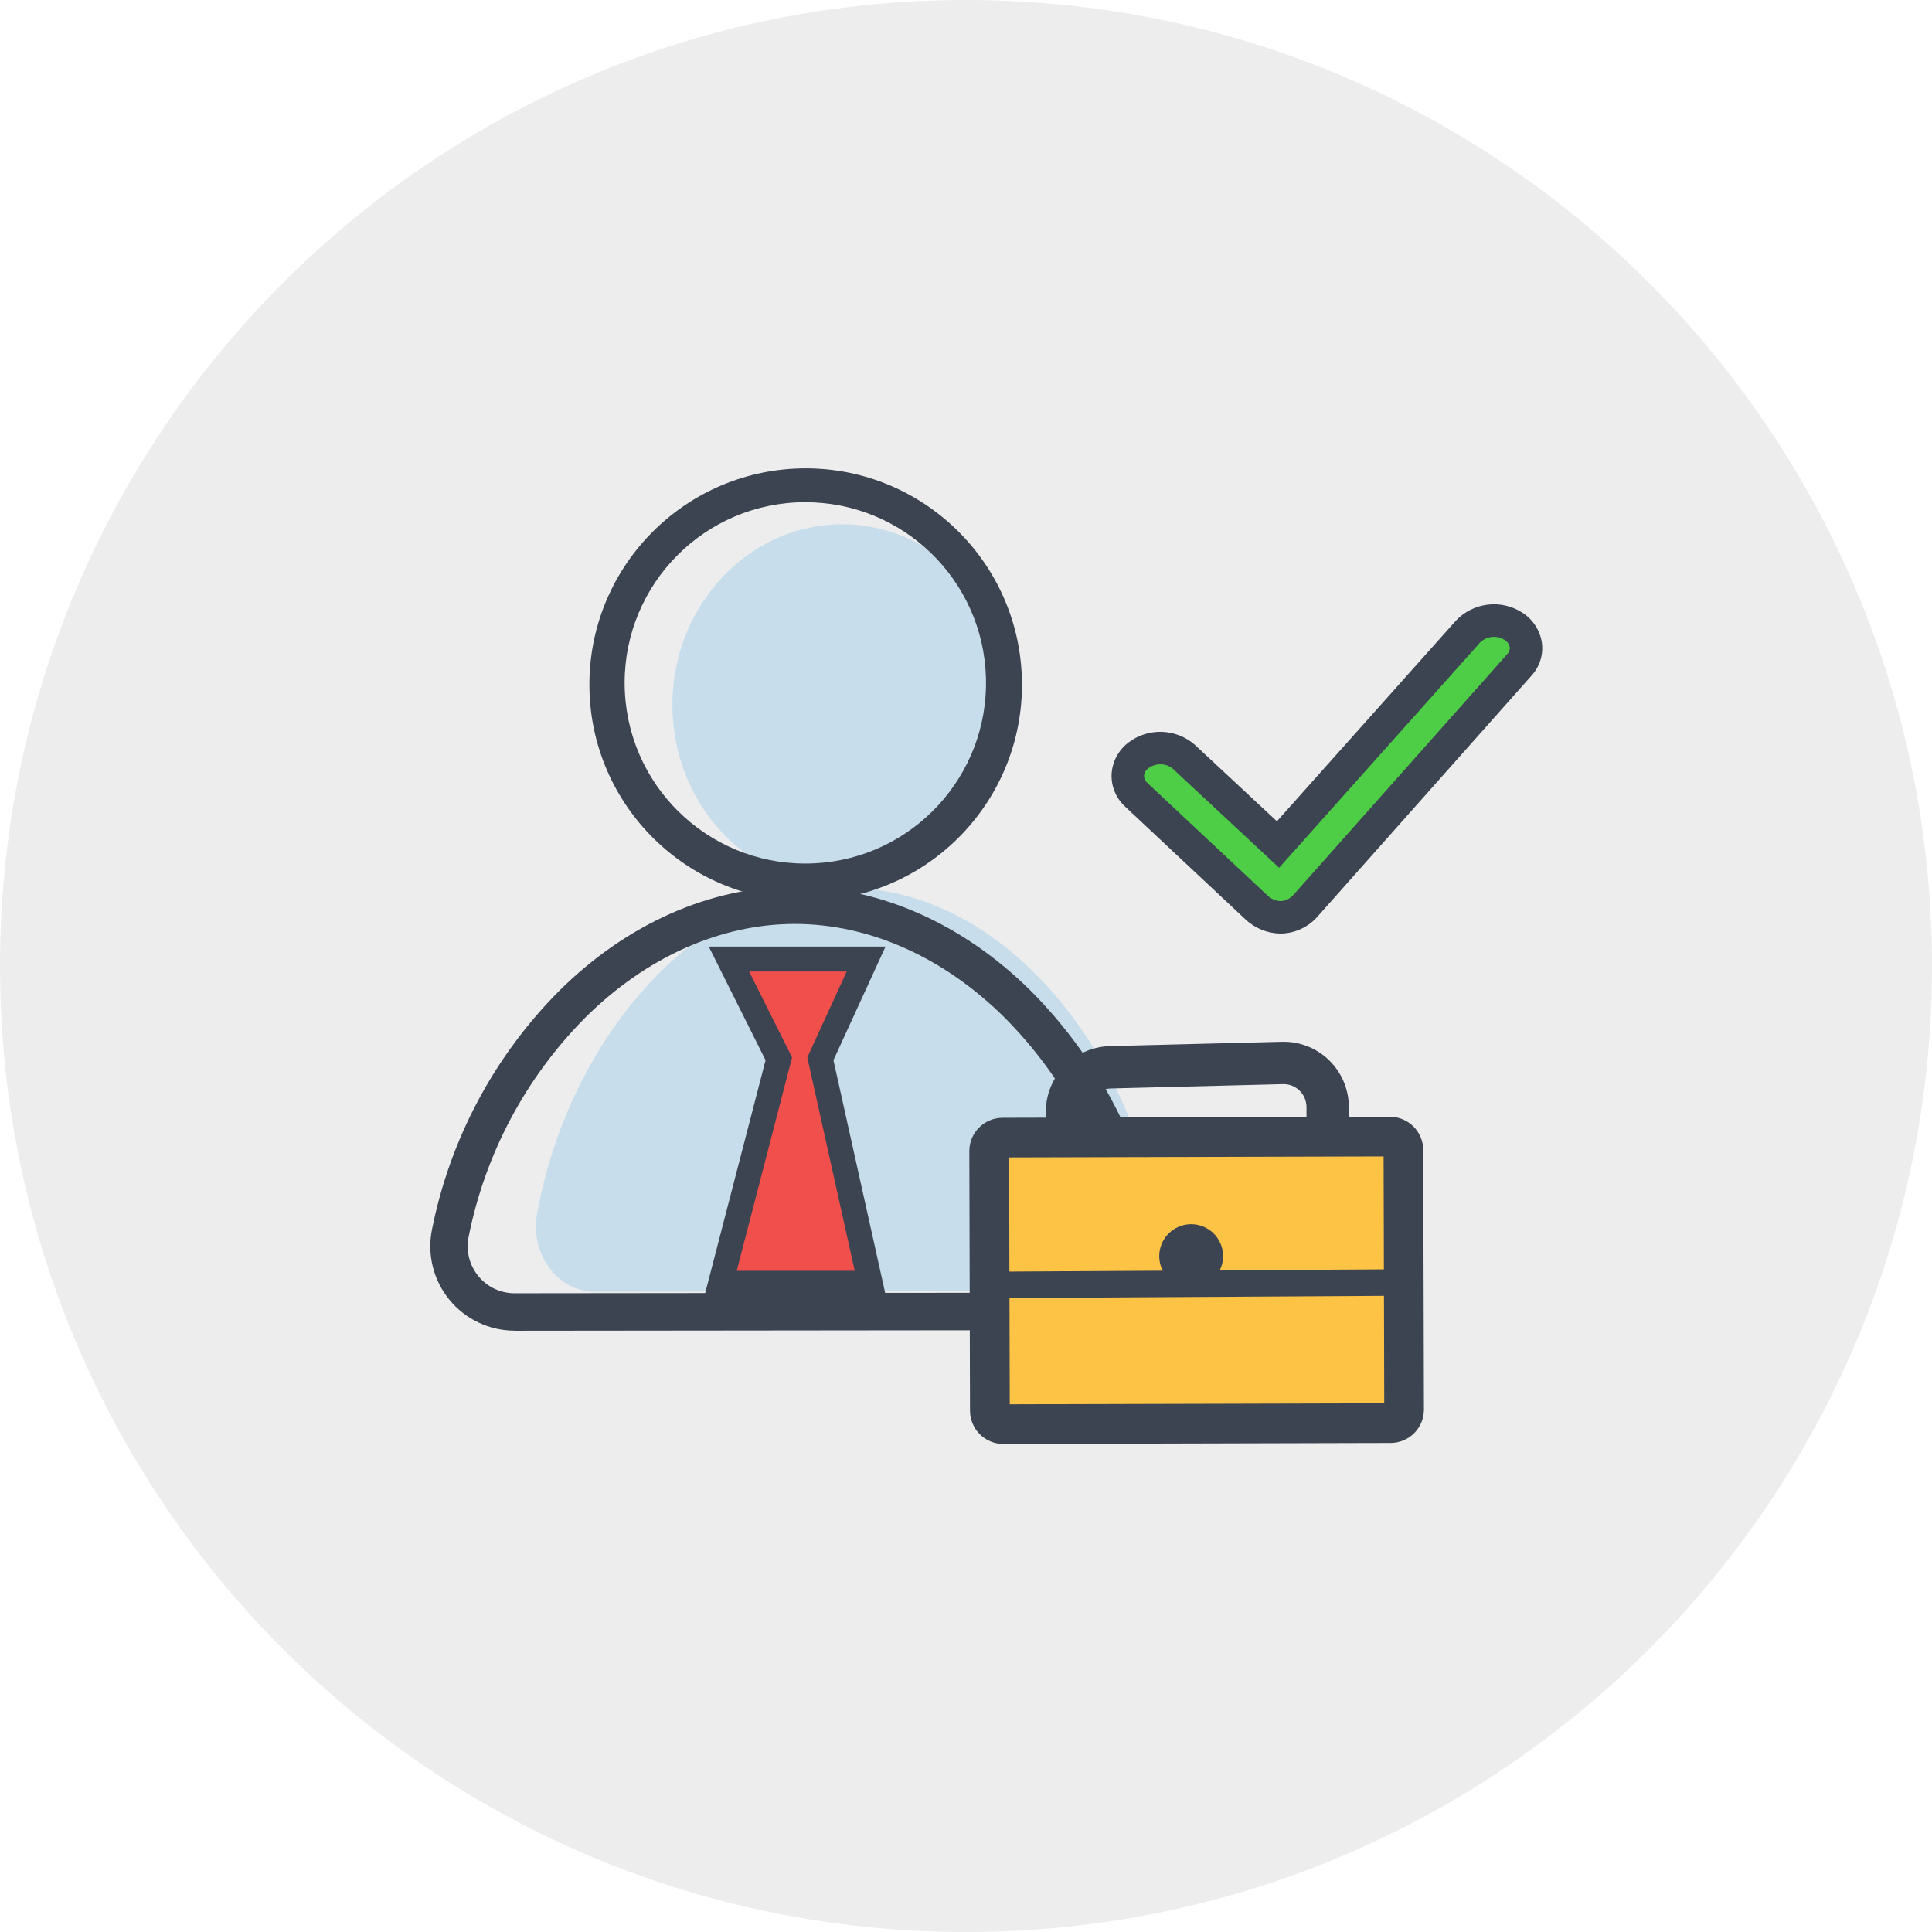
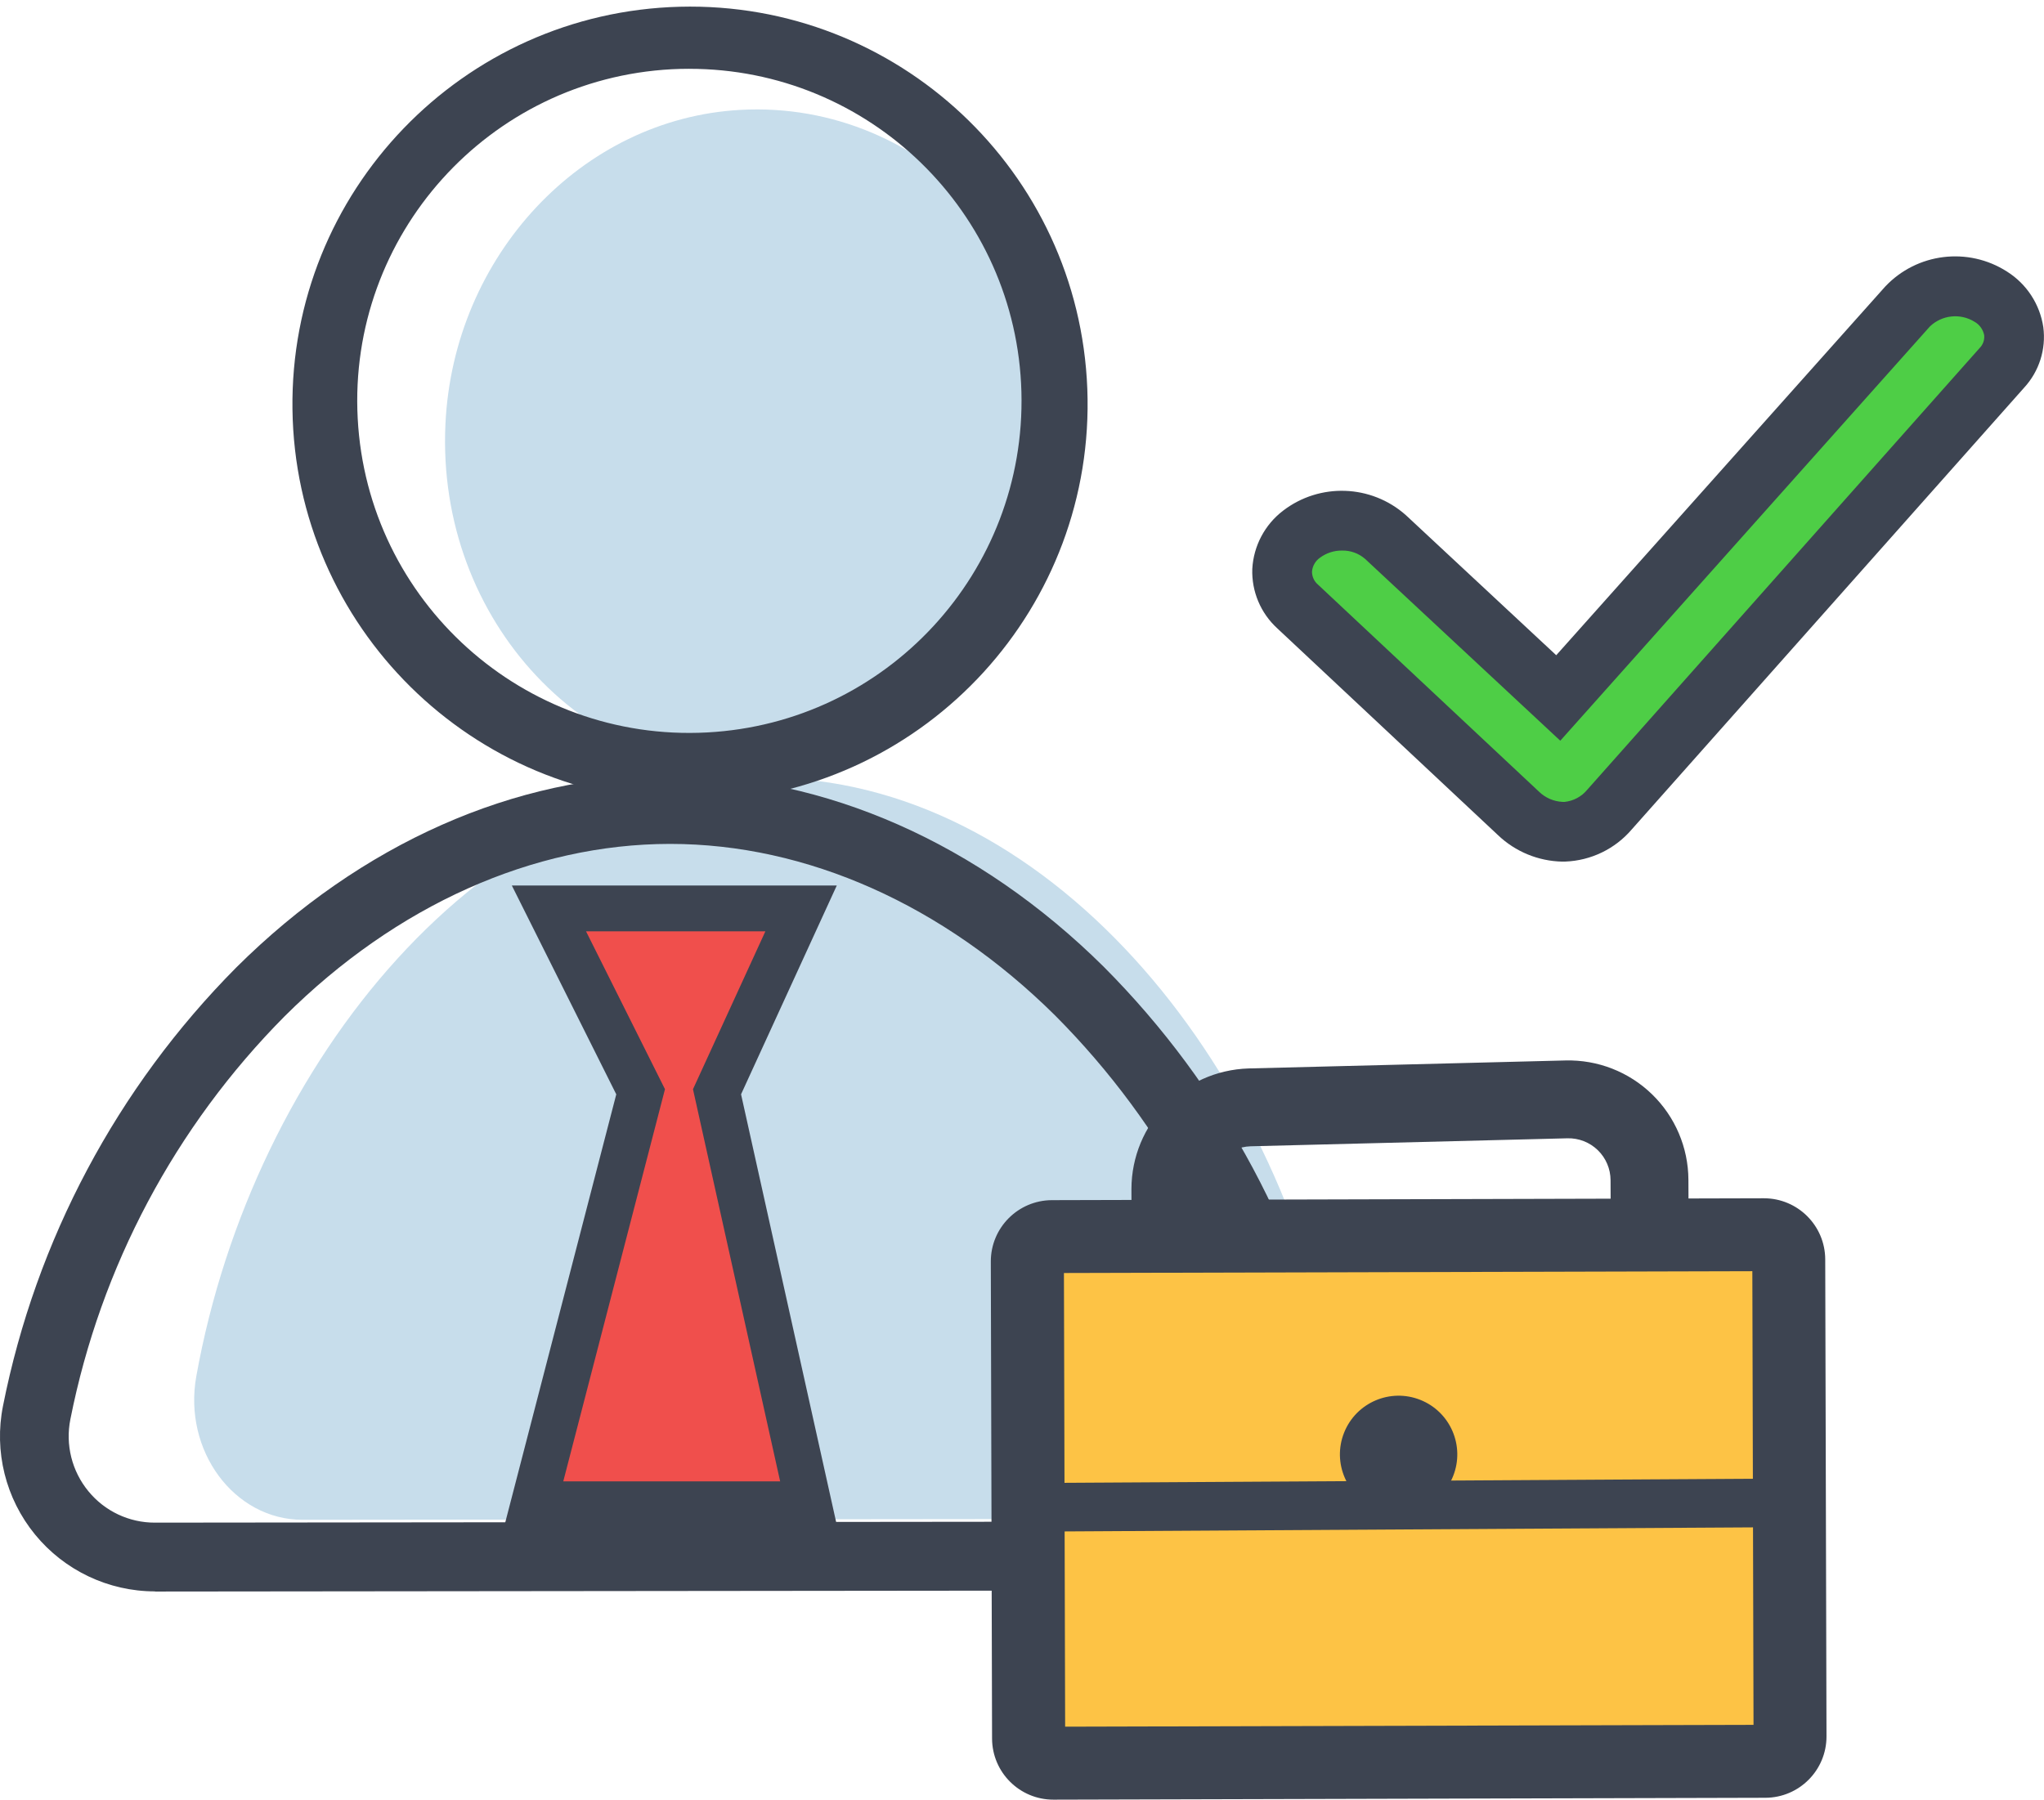
- <svg xmlns="http://www.w3.org/2000/svg" width="168" height="168" viewBox="0 0 168 168">
-   <g id="Group_23645" data-name="Group 23645" transform="translate(-497 -2668)">
-     <circle id="Ellipse_976" data-name="Ellipse 976" cx="84" cy="84" r="84" transform="translate(497 2668)" fill="#ededed" />
-     <g id="Group_17813" data-name="Group 17813" transform="translate(-1666.238 1087.807)">
-       <g id="Group_17811" data-name="Group 17811" transform="translate(2200.656 1620.608)">
-         <g id="Group_17807" data-name="Group 17807" transform="translate(0)">
-           <g id="Group_17805" data-name="Group 17805">
-             <g id="Group_17802" data-name="Group 17802" transform="translate(9.185 5.175)">
-               <g id="Group_17801" data-name="Group 17801">
-                 <g id="Group_17800" data-name="Group 17800">
-                   <path id="Path_46354" data-name="Path 46354" d="M2298.128,1672.131c-8.752.477-15.946-7.167-15.512-16.482.372-7.977,6.456-14.465,13.952-14.876,8.757-.48,15.958,7.17,15.519,16.489C2311.711,1665.238,2305.624,1671.722,2298.128,1672.131Z" transform="translate(-2270.73 -1640.75)" fill="#c7ddeb" />
-                   <path id="Path_46355" data-name="Path 46355" d="M2241.537,1798.938c-3.243,0-5.661-3.276-5.03-6.789,2.685-14.937,13.709-28.309,26.919-28.323s24.259,13.335,26.976,28.266c.639,3.512-1.773,6.8-5.016,6.8Z" transform="translate(-2236.406 -1732.205)" fill="#c7ddeb" />
+ <svg xmlns="http://www.w3.org/2000/svg" width="96.692" height="85.148" viewBox="0 0 96.692 85.148">
+   <g id="Grupo_23645" data-name="Grupo 23645" transform="translate(-534.418 -2708.414)">
+     <g id="Grupo_17813" data-name="Grupo 17813" transform="translate(-1666.238 1087.807)">
+       <g id="Grupo_17811" data-name="Grupo 17811" transform="translate(2200.656 1620.608)">
+         <g id="Grupo_17807" data-name="Grupo 17807" transform="translate(0)">
+           <g id="Grupo_17805" data-name="Grupo 17805">
+             <g id="Grupo_17802" data-name="Grupo 17802" transform="translate(9.185 5.175)">
+               <g id="Grupo_17801" data-name="Grupo 17801">
+                 <g id="Grupo_17800" data-name="Grupo 17800">
+                   <path id="Trazado_46354" data-name="Trazado 46354" d="M2298.128,1672.131c-8.752.477-15.946-7.167-15.512-16.482.372-7.977,6.456-14.465,13.952-14.876,8.757-.48,15.958,7.17,15.519,16.489C2311.711,1665.238,2305.624,1671.722,2298.128,1672.131Z" transform="translate(-2270.73 -1640.75)" fill="#c7ddeb" />
+                   <path id="Trazado_46355" data-name="Trazado 46355" d="M2241.537,1798.938c-3.243,0-5.661-3.276-5.03-6.789,2.685-14.937,13.709-28.309,26.919-28.323s24.259,13.335,26.976,28.266c.639,3.512-1.773,6.8-5.016,6.8Z" transform="translate(-2236.406 -1732.205)" fill="#c7ddeb" />
                </g>
              </g>
            </g>
-             <g id="Group_17804" data-name="Group 17804">
-               <g id="Group_17803" data-name="Group 17803">
-                 <path id="Path_46356" data-name="Path 46356" d="M2272.781,1658.535a18.808,18.808,0,1,1,.972-.025h0Q2273.266,1658.535,2272.781,1658.535Zm-.048-34.674q-.405,0-.812.021a15.712,15.712,0,0,0,1.665,31.38h0a15.711,15.711,0,0,0-.853-31.4Z" transform="translate(-2240.142 -1620.607)" fill="#3d4451" />
-                 <path id="Path_46357" data-name="Path 46357" d="M2207.983,1801.974a7.336,7.336,0,0,1-7.184-8.781,40.693,40.693,0,0,1,11.031-20.736c5.892-5.862,13.175-9.094,20.508-9.1h.026c7.323,0,14.6,3.216,20.5,9.059a40.7,40.7,0,0,1,11.074,20.714,7.336,7.336,0,0,1-7.173,8.8l-48.773.051Zm0-3.253,0,1.627,0-1.627,48.773-.051a4.05,4.05,0,0,0,3.141-1.49,4.1,4.1,0,0,0,.846-3.413,37.407,37.407,0,0,0-10.175-19.043c-5.282-5.234-11.749-8.117-18.208-8.117h-.022c-6.469.007-12.938,2.9-18.217,8.155a37.406,37.406,0,0,0-10.135,19.064,4.094,4.094,0,0,0,.853,3.411,4.049,4.049,0,0,0,3.14,1.484Z" transform="translate(-2200.656 -1726.679)" fill="#3d4451" />
+             <g id="Grupo_17804" data-name="Grupo 17804">
+               <g id="Grupo_17803" data-name="Grupo 17803">
+                 <path id="Trazado_46356" data-name="Trazado 46356" d="M2272.781,1658.535a18.808,18.808,0,1,1,.972-.025h0Q2273.266,1658.535,2272.781,1658.535Zm-.048-34.674q-.405,0-.812.021a15.712,15.712,0,0,0,1.665,31.38h0a15.711,15.711,0,0,0-.853-31.4Z" transform="translate(-2240.142 -1620.607)" fill="#3d4451" />
+                 <path id="Trazado_46357" data-name="Trazado 46357" d="M2207.983,1801.974a7.336,7.336,0,0,1-7.184-8.781,40.693,40.693,0,0,1,11.031-20.736c5.892-5.862,13.175-9.094,20.508-9.1h.026c7.323,0,14.6,3.216,20.5,9.059a40.7,40.7,0,0,1,11.074,20.714,7.336,7.336,0,0,1-7.173,8.8l-48.773.051Zm0-3.253,0,1.627,0-1.627,48.773-.051a4.05,4.05,0,0,0,3.141-1.49,4.1,4.1,0,0,0,.846-3.413,37.407,37.407,0,0,0-10.175-19.043c-5.282-5.234-11.749-8.117-18.208-8.117h-.022c-6.469.007-12.938,2.9-18.217,8.155a37.406,37.406,0,0,0-10.135,19.064,4.094,4.094,0,0,0,.853,3.411,4.049,4.049,0,0,0,3.14,1.484Z" transform="translate(-2200.656 -1726.679)" fill="#3d4451" />
              </g>
            </g>
          </g>
-           <g id="Group_17806" data-name="Group 17806" transform="translate(23.843 41.897)">
-             <path id="Path_46358" data-name="Path 46358" d="M2311.925,1816.093l-4.337-19.517,3.976-8.674h-11.927l4.337,8.674-5.06,19.517Z" transform="translate(-2297.512 -1786.817)" fill="#f04f4c" />
-             <path id="Path_46359" data-name="Path 46359" d="M2309.224,1814.041h-15.765l5.31-20.48-4.94-9.88H2309.2l-4.528,9.879Zm-12.962-2.169h10.259l-4.123-18.553,3.424-7.469h-8.483l3.734,7.468Z" transform="translate(-2293.459 -1783.681)" fill="#3d4451" />
+           <g id="Grupo_17806" data-name="Grupo 17806" transform="translate(23.843 41.897)">
+             <path id="Trazado_46358" data-name="Trazado 46358" d="M2311.925,1816.093l-4.337-19.517,3.976-8.674h-11.927l4.337,8.674-5.06,19.517Z" transform="translate(-2297.512 -1786.817)" fill="#f04f4c" />
+             <path id="Trazado_46359" data-name="Trazado 46359" d="M2309.224,1814.041h-15.765l5.31-20.48-4.94-9.88H2309.2l-4.528,9.879Zm-12.962-2.169h10.259l-4.123-18.553,3.424-7.469h-8.483l3.734,7.468Z" transform="translate(-2293.459 -1783.681)" fill="#3d4451" />
          </g>
        </g>
-         <g id="Group_17810" data-name="Group 17810" transform="translate(46.875 50.172)">
-           <g id="Group_17808" data-name="Group 17808" transform="translate(0 6.519)">
-             <rect id="Rectangle_4521" data-name="Rectangle 4521" width="36.016" height="24.917" rx="4.554" transform="translate(1.723 1.818) rotate(-0.152)" fill="#fdc345" />
-             <path id="Path_46360" data-name="Path 46360" d="M2386.058,1869.719a2.9,2.9,0,0,1-2.9-2.888l-.059-22.577a2.9,2.9,0,0,1,2.888-2.9l33.676-.089h.008a2.9,2.9,0,0,1,2.9,2.888l.06,22.577a2.9,2.9,0,0,1-2.888,2.9h0l-33.676.089Zm.5-24.918.057,21.465,32.564-.086-.056-21.465Zm33.177,21.377h0Z" transform="translate(-2383.103 -1841.261)" fill="#3d4451" />
+         <g id="Grupo_17810" data-name="Grupo 17810" transform="translate(46.875 50.172)">
+           <g id="Grupo_17808" data-name="Grupo 17808" transform="translate(0 6.519)">
+             <rect id="Rectángulo_4521" data-name="Rectángulo 4521" width="36.016" height="24.917" rx="4.554" transform="translate(1.723 1.818) rotate(-0.152)" fill="#fdc345" />
+             <path id="Trazado_46360" data-name="Trazado 46360" d="M2386.058,1869.719a2.9,2.9,0,0,1-2.9-2.888l-.059-22.577a2.9,2.9,0,0,1,2.888-2.9l33.676-.089h.008a2.9,2.9,0,0,1,2.9,2.888l.06,22.577a2.9,2.9,0,0,1-2.888,2.9h0l-33.676.089Zm.5-24.918.057,21.465,32.564-.086-.056-21.465Zm33.177,21.377h0Z" transform="translate(-2383.103 -1841.261)" fill="#3d4451" />
          </g>
-           <path id="Path_46361" data-name="Path 46361" d="M2408.987,1824.417l-.009-2.439a5.722,5.722,0,0,1,5.546-5.71l14.988-.378a5.672,5.672,0,0,1,5.814,5.646l.012,2.806-3.684.016-.011-2.806a1.989,1.989,0,0,0-2.039-1.979l-14.987.378a2.018,2.018,0,0,0-1.956,2.013l.009,2.439Z" transform="translate(-2402.33 -1815.888)" fill="#3d4451" />
-           <circle id="Ellipse_968" data-name="Ellipse 968" cx="2.775" cy="2.775" r="2.775" transform="matrix(0.371, -0.929, 0.929, 0.371, 15.679, 20.189)" fill="#3d4451" />
-           <g id="Group_17809" data-name="Group 17809" transform="translate(1.585 19.786)">
-             <line id="Line_2" data-name="Line 2" y1="0.209" x2="35.729" transform="translate(0.007 1.151)" fill="#fdc345" />
-             <rect id="Rectangle_4522" data-name="Rectangle 4522" width="35.729" height="2.301" transform="translate(0 0.21) rotate(-0.337)" fill="#3d4451" />
+           <path id="Trazado_46361" data-name="Trazado 46361" d="M2408.987,1824.417l-.009-2.439a5.722,5.722,0,0,1,5.546-5.71l14.988-.378a5.672,5.672,0,0,1,5.814,5.646l.012,2.806-3.684.016-.011-2.806a1.989,1.989,0,0,0-2.039-1.979l-14.987.378a2.018,2.018,0,0,0-1.956,2.013l.009,2.439Z" transform="translate(-2402.33 -1815.888)" fill="#3d4451" />
+           <circle id="Elipse_968" data-name="Elipse 968" cx="2.775" cy="2.775" r="2.775" transform="matrix(0.371, -0.929, 0.929, 0.371, 15.679, 20.189)" fill="#3d4451" />
+           <g id="Grupo_17809" data-name="Grupo 17809" transform="translate(1.585 19.786)">
+             <line id="Línea_2" data-name="Línea 2" y1="0.209" x2="35.729" transform="translate(0.007 1.151)" fill="#fdc345" />
+             <rect id="Rectángulo_4522" data-name="Rectángulo 4522" width="35.729" height="2.301" transform="translate(0 0.21) rotate(-0.337)" fill="#3d4451" />
          </g>
        </g>
      </g>
-       <g id="Group_17812" data-name="Group 17812" transform="translate(2259.893 1632.74)">
-         <path id="Path_46362" data-name="Path 46362" d="M2450.009,1699.144a3.132,3.132,0,0,1-2.111-.873l-10.441-9.783a2.192,2.192,0,0,1,.181-3.42,3.157,3.157,0,0,1,3.971.127l8.175,7.616,16.522-18.518a3.143,3.143,0,0,1,3.941-.466,2.176,2.176,0,0,1,.525,3.365l-18.564,20.9a2.989,2.989,0,0,1-2.109,1.048Z" transform="translate(-2435.308 -1671.923)" fill="#4ece46" />
-         <path id="Path_46363" data-name="Path 46363" d="M2445.886,1696.462a4.536,4.536,0,0,1-3.041-1.253l-10.443-9.786a3.638,3.638,0,0,1-1.18-2.809,3.721,3.721,0,0,1,1.455-2.755,4.564,4.564,0,0,1,5.805.206l7.118,6.632,15.56-17.441a4.546,4.546,0,0,1,5.766-.71,3.765,3.765,0,0,1,1.716,2.633,3.544,3.544,0,0,1-.907,2.858l-18.561,20.9a4.351,4.351,0,0,1-3.147,1.523h-.142Zm-10.416-14.717a1.713,1.713,0,0,0-1.049.34.89.89,0,0,0-.374.65.8.8,0,0,0,.285.623l10.444,9.786a1.717,1.717,0,0,0,1.125.492h.1a1.6,1.6,0,0,0,1.065-.574l18.563-20.9a.754.754,0,0,0,.216-.606.937.937,0,0,0-.456-.636,1.733,1.733,0,0,0-2.113.222l-17.484,19.6-9.231-8.6A1.6,1.6,0,0,0,2435.469,1681.745Z" transform="translate(-2431.219 -1667.828)" fill="#3d4451" />
+       <g id="Grupo_17812" data-name="Grupo 17812" transform="translate(2259.893 1632.74)">
+         <path id="Trazado_46362" data-name="Trazado 46362" d="M2450.009,1699.144a3.132,3.132,0,0,1-2.111-.873l-10.441-9.783a2.192,2.192,0,0,1,.181-3.42,3.157,3.157,0,0,1,3.971.127l8.175,7.616,16.522-18.518a3.143,3.143,0,0,1,3.941-.466,2.176,2.176,0,0,1,.525,3.365l-18.564,20.9a2.989,2.989,0,0,1-2.109,1.048Z" transform="translate(-2435.308 -1671.923)" fill="#4ece46" />
+         <path id="Trazado_46363" data-name="Trazado 46363" d="M2445.886,1696.462a4.536,4.536,0,0,1-3.041-1.253l-10.443-9.786a3.638,3.638,0,0,1-1.18-2.809,3.721,3.721,0,0,1,1.455-2.755,4.564,4.564,0,0,1,5.805.206l7.118,6.632,15.56-17.441a4.546,4.546,0,0,1,5.766-.71,3.765,3.765,0,0,1,1.716,2.633,3.544,3.544,0,0,1-.907,2.858l-18.561,20.9a4.351,4.351,0,0,1-3.147,1.523h-.142Zm-10.416-14.717a1.713,1.713,0,0,0-1.049.34.89.89,0,0,0-.374.65.8.8,0,0,0,.285.623l10.444,9.786a1.717,1.717,0,0,0,1.125.492h.1a1.6,1.6,0,0,0,1.065-.574l18.563-20.9a.754.754,0,0,0,.216-.606.937.937,0,0,0-.456-.636,1.733,1.733,0,0,0-2.113.222l-17.484,19.6-9.231-8.6A1.6,1.6,0,0,0,2435.469,1681.745Z" transform="translate(-2431.219 -1667.828)" fill="#3d4451" />
      </g>
    </g>
  </g>
</svg>
